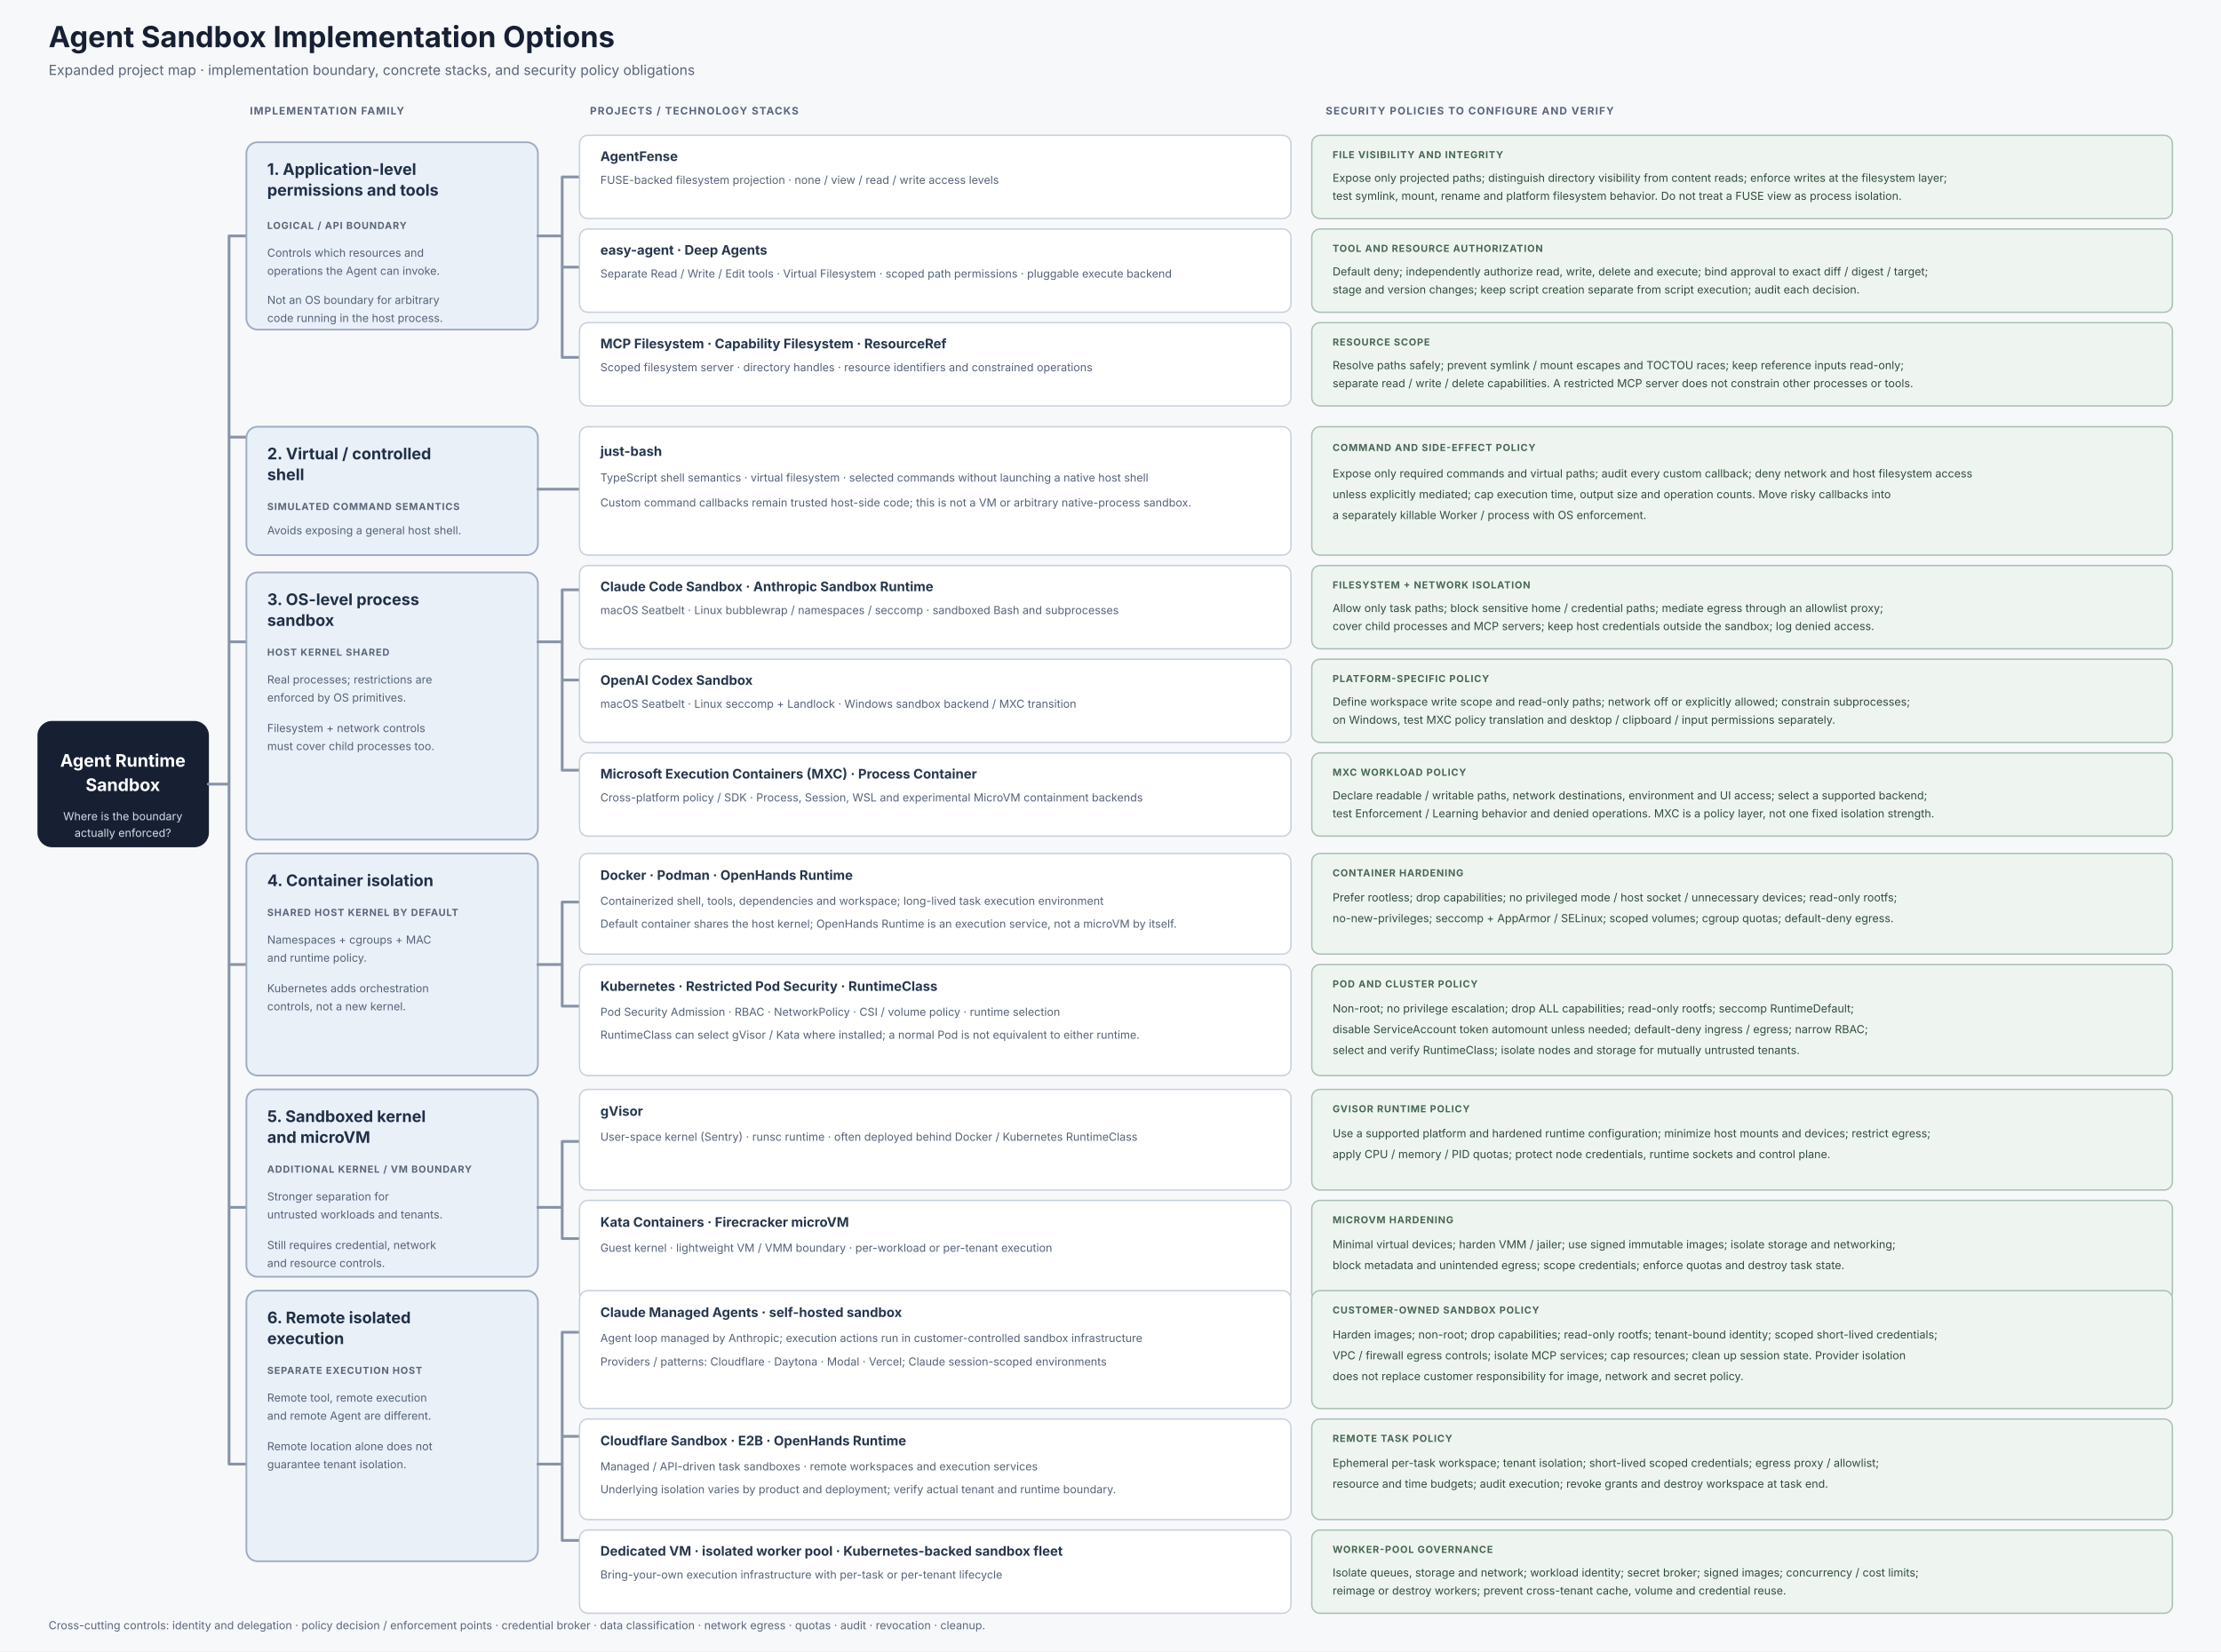
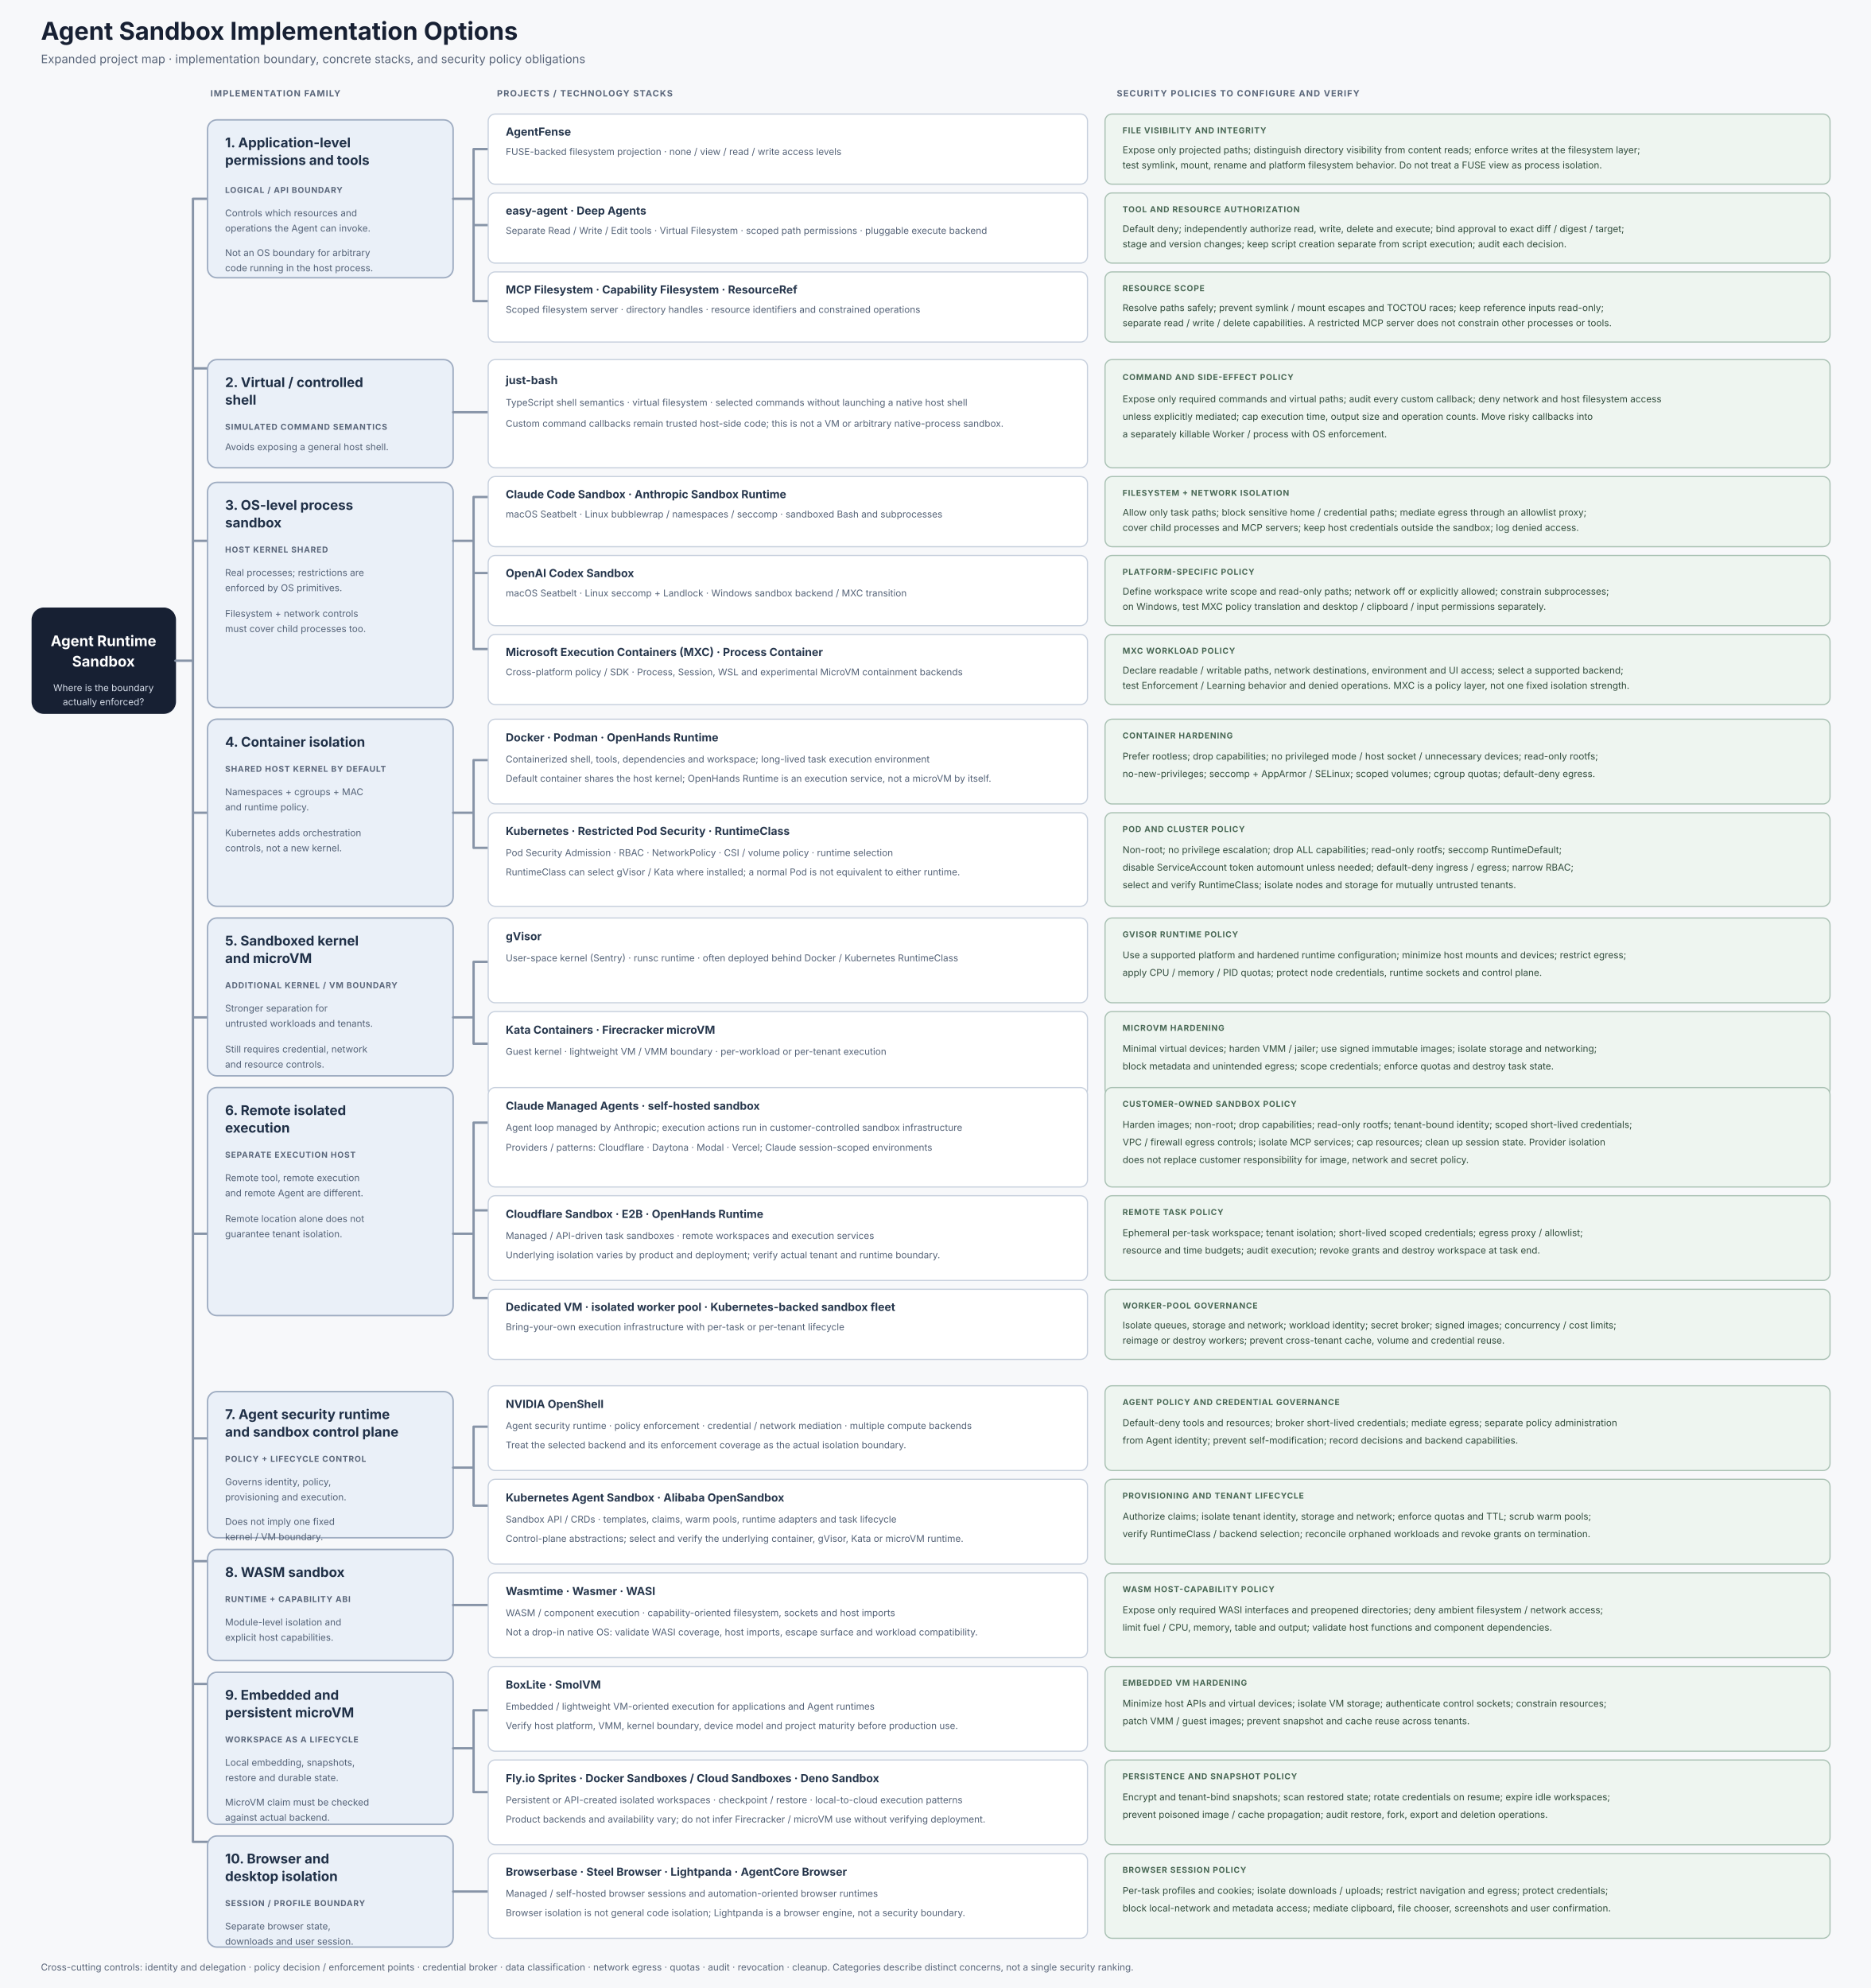
- <svg xmlns="http://www.w3.org/2000/svg" width="3200" height="2380" viewBox="0 0 3200 2380" role="img" aria-labelledby="title desc">
+ <svg xmlns="http://www.w3.org/2000/svg" width="3200" height="3400" viewBox="0 0 3200 3400" role="img" aria-labelledby="title desc">
  <defs>
    <style>
.bg{fill:#f7f8fa}.title{font:700 42px Inter,Arial,sans-serif;fill:#172033}.sub{font:20px Inter,Arial,sans-serif;fill:#596579}
.root{fill:#172033;stroke:#172033;stroke-width:2}.rootT{font:700 25px Inter,Arial,sans-serif;fill:#fff}
.branch{fill:none;stroke:#8794a7;stroke-width:4;stroke-linecap:round;stroke-linejoin:round}
.cat{fill:#eaf0f8;stroke:#9eacc1;stroke-width:2.5}.catT{font:700 23px Inter,Arial,sans-serif;fill:#203047}.catS{font:700 14px Inter,Arial,sans-serif;fill:#596579;letter-spacing:1px}
.tech{fill:#fff;stroke:#c7d0dd;stroke-width:2}.pol{fill:#eef5f0;stroke:#a9c1b3;stroke-width:2}
.techT{font:700 19px Inter,Arial,sans-serif;fill:#26364c}.techB{font:16px Inter,Arial,sans-serif;fill:#536176}
.polH{font:700 14px Inter,Arial,sans-serif;fill:#476653;letter-spacing:1px}.polT{font:16px Inter,Arial,sans-serif;fill:#304b3b}
.colH{font:700 15px Inter,Arial,sans-serif;fill:#596579;letter-spacing:1.4px}
.foot{font:16px Inter,Arial,sans-serif;fill:#596579}
</style>
  </defs>
-   <rect class="bg" width="3200" height="2380" />
+   <rect class="bg" width="3200" height="3400" />
  <text class="title" x="70" y="68">Agent Sandbox Implementation Options</text>
  <text class="sub" x="70" y="108">Expanded project map · implementation boundary, concrete stacks, and security policy obligations</text>
  <text class="colH" x="360" y="165">IMPLEMENTATION FAMILY</text>
  <text class="colH" x="850" y="165">PROJECTS / TECHNOLOGY STACKS</text>
  <text class="colH" x="1910" y="165">SECURITY POLICIES TO CONFIGURE AND VERIFY</text>
  <rect class="root" x="55" y="1040" width="245" height="180" rx="20" />
  <text class="rootT" x="177" y="1105" text-anchor="middle">Agent Runtime</text>
  <text class="rootT" x="177" y="1140" text-anchor="middle">Sandbox</text>
  <text x="177" y="1182" text-anchor="middle" style="font:16px Inter,Arial,sans-serif;fill:#d7deea">Where is the boundary</text>
  <text x="177" y="1206" text-anchor="middle" style="font:16px Inter,Arial,sans-serif;fill:#d7deea">actually enforced?</text>
-   <path class="branch" d="M300 1130 H330 V340 H355 M330 340 V630 H355 M330 630 V925 H355 M330 925 V1390 H355 M330 1390 V1740 H355 M330 1740 V2110 H355" />
+   <path class="branch" d="M300 1130 H330 V340 H355 M330 340 V630 H355 M330 630 V925 H355 M330 925 V1390 H355 M330 1390 V1740 H355 M330 1740 V2110 H355 M330 2110 V2460 H355 M330 2460 V2670 H355 M330 2670 V2880 H355 M330 2880 V3150 H355" />
  <rect class="cat" x="355" y="205" width="420" height="270" rx="16" />
  <text class="catT" x="385" y="252">1. Application-level</text>
  <text class="catT" x="385" y="282">permissions and tools</text>
  <text class="catS" x="385" y="330">LOGICAL / API BOUNDARY</text>
  <text class="techB" x="385" y="370">Controls which resources and</text>
  <text class="techB" x="385" y="396">operations the Agent can invoke.</text>
  <text class="techB" x="385" y="438">Not an OS boundary for arbitrary</text>
  <text class="techB" x="385" y="464">code running in the host process.</text>
  <path class="branch" d="M775 340 H810 V255 H835 M810 340 V385 H835 M810 340 V515 H835" />
  <rect class="tech" x="835" y="195" width="1025" height="120" rx="12" />
  <text class="techT" x="865" y="232">AgentFense</text>
  <text class="techB" x="865" y="265">FUSE-backed filesystem projection · none / view / read / write access levels</text>
  <rect class="pol" x="1890" y="195" width="1240" height="120" rx="12" />
  <text class="polH" x="1920" y="228">FILE VISIBILITY AND INTEGRITY</text>
  <text class="polT" x="1920" y="262">Expose only projected paths; distinguish directory visibility from content reads; enforce writes at the filesystem layer;</text>
  <text class="polT" x="1920" y="288">test symlink, mount, rename and platform filesystem behavior. Do not treat a FUSE view as process isolation.</text>
  <rect class="tech" x="835" y="330" width="1025" height="120" rx="12" />
  <text class="techT" x="865" y="367">easy-agent · Deep Agents</text>
  <text class="techB" x="865" y="400">Separate Read / Write / Edit tools · Virtual Filesystem · scoped path permissions · pluggable execute backend</text>
  <rect class="pol" x="1890" y="330" width="1240" height="120" rx="12" />
  <text class="polH" x="1920" y="363">TOOL AND RESOURCE AUTHORIZATION</text>
  <text class="polT" x="1920" y="397">Default deny; independently authorize read, write, delete and execute; bind approval to exact diff / digest / target;</text>
  <text class="polT" x="1920" y="423">stage and version changes; keep script creation separate from script execution; audit each decision.</text>
  <rect class="tech" x="835" y="465" width="1025" height="120" rx="12" />
  <text class="techT" x="865" y="502">MCP Filesystem · Capability Filesystem · ResourceRef</text>
  <text class="techB" x="865" y="535">Scoped filesystem server · directory handles · resource identifiers and constrained operations</text>
  <rect class="pol" x="1890" y="465" width="1240" height="120" rx="12" />
  <text class="polH" x="1920" y="498">RESOURCE SCOPE</text>
  <text class="polT" x="1920" y="532">Resolve paths safely; prevent symlink / mount escapes and TOCTOU races; keep reference inputs read-only;</text>
  <text class="polT" x="1920" y="558">separate read / write / delete capabilities. A restricted MCP server does not constrain other processes or tools.</text>
  <rect class="cat" x="355" y="615" width="420" height="185" rx="16" />
  <text class="catT" x="385" y="662">2. Virtual / controlled</text>
  <text class="catT" x="385" y="692">shell</text>
  <text class="catS" x="385" y="735">SIMULATED COMMAND SEMANTICS</text>
  <text class="techB" x="385" y="770">Avoids exposing a general host shell.</text>
  <path class="branch" d="M775 705 H835" />
  <rect class="tech" x="835" y="615" width="1025" height="185" rx="12" />
  <text class="techT" x="865" y="657">just-bash</text>
  <text class="techB" x="865" y="694">TypeScript shell semantics · virtual filesystem · selected commands without launching a native host shell</text>
  <text class="techB" x="865" y="730">Custom command callbacks remain trusted host-side code; this is not a VM or arbitrary native-process sandbox.</text>
  <rect class="pol" x="1890" y="615" width="1240" height="185" rx="12" />
  <text class="polH" x="1920" y="650">COMMAND AND SIDE-EFFECT POLICY</text>
  <text class="polT" x="1920" y="688">Expose only required commands and virtual paths; audit every custom callback; deny network and host filesystem access</text>
  <text class="polT" x="1920" y="718">unless explicitly mediated; cap execution time, output size and operation counts. Move risky callbacks into</text>
  <text class="polT" x="1920" y="748">a separately killable Worker / process with OS enforcement.</text>
  <rect class="cat" x="355" y="825" width="420" height="385" rx="16" />
  <text class="catT" x="385" y="872">3. OS-level process</text>
  <text class="catT" x="385" y="902">sandbox</text>
  <text class="catS" x="385" y="945">HOST KERNEL SHARED</text>
  <text class="techB" x="385" y="985">Real processes; restrictions are</text>
  <text class="techB" x="385" y="1011">enforced by OS primitives.</text>
  <text class="techB" x="385" y="1055">Filesystem + network controls</text>
  <text class="techB" x="385" y="1081">must cover child processes too.</text>
  <path class="branch" d="M775 925 H810 V850 H835 M810 925 V980 H835 M810 925 V1110 H835" />
  <rect class="tech" x="835" y="815" width="1025" height="120" rx="12" />
  <text class="techT" x="865" y="852">Claude Code Sandbox · Anthropic Sandbox Runtime</text>
  <text class="techB" x="865" y="885">macOS Seatbelt · Linux bubblewrap / namespaces / seccomp · sandboxed Bash and subprocesses</text>
  <rect class="pol" x="1890" y="815" width="1240" height="120" rx="12" />
  <text class="polH" x="1920" y="848">FILESYSTEM + NETWORK ISOLATION</text>
  <text class="polT" x="1920" y="882">Allow only task paths; block sensitive home / credential paths; mediate egress through an allowlist proxy;</text>
  <text class="polT" x="1920" y="908">cover child processes and MCP servers; keep host credentials outside the sandbox; log denied access.</text>
  <rect class="tech" x="835" y="950" width="1025" height="120" rx="12" />
  <text class="techT" x="865" y="987">OpenAI Codex Sandbox</text>
  <text class="techB" x="865" y="1020">macOS Seatbelt · Linux seccomp + Landlock · Windows sandbox backend / MXC transition</text>
  <rect class="pol" x="1890" y="950" width="1240" height="120" rx="12" />
  <text class="polH" x="1920" y="983">PLATFORM-SPECIFIC POLICY</text>
  <text class="polT" x="1920" y="1017">Define workspace write scope and read-only paths; network off or explicitly allowed; constrain subprocesses;</text>
  <text class="polT" x="1920" y="1043">on Windows, test MXC policy translation and desktop / clipboard / input permissions separately.</text>
  <rect class="tech" x="835" y="1085" width="1025" height="120" rx="12" />
  <text class="techT" x="865" y="1122">Microsoft Execution Containers (MXC) · Process Container</text>
  <text class="techB" x="865" y="1155">Cross-platform policy / SDK · Process, Session, WSL and experimental MicroVM containment backends</text>
  <rect class="pol" x="1890" y="1085" width="1240" height="120" rx="12" />
  <text class="polH" x="1920" y="1118">MXC WORKLOAD POLICY</text>
  <text class="polT" x="1920" y="1152">Declare readable / writable paths, network destinations, environment and UI access; select a supported backend;</text>
  <text class="polT" x="1920" y="1178">test Enforcement / Learning behavior and denied operations. MXC is a policy layer, not one fixed isolation strength.</text>
  <rect class="cat" x="355" y="1230" width="420" height="320" rx="16" />
  <text class="catT" x="385" y="1277">4. Container isolation</text>
  <text class="catS" x="385" y="1320">SHARED HOST KERNEL BY DEFAULT</text>
  <text class="techB" x="385" y="1360">Namespaces + cgroups + MAC</text>
  <text class="techB" x="385" y="1386">and runtime policy.</text>
  <text class="techB" x="385" y="1430">Kubernetes adds orchestration</text>
  <text class="techB" x="385" y="1456">controls, not a new kernel.</text>
  <path class="branch" d="M775 1390 H810 V1300 H835 M810 1390 V1450 H835" />
  <rect class="tech" x="835" y="1230" width="1025" height="145" rx="12" />
  <text class="techT" x="865" y="1268">Docker · Podman · OpenHands Runtime</text>
  <text class="techB" x="865" y="1304">Containerized shell, tools, dependencies and workspace; long-lived task execution environment</text>
  <text class="techB" x="865" y="1337">Default container shares the host kernel; OpenHands Runtime is an execution service, not a microVM by itself.</text>
  <rect class="pol" x="1890" y="1230" width="1240" height="145" rx="12" />
  <text class="polH" x="1920" y="1263">CONTAINER HARDENING</text>
  <text class="polT" x="1920" y="1299">Prefer rootless; drop capabilities; no privileged mode / host socket / unnecessary devices; read-only rootfs;</text>
  <text class="polT" x="1920" y="1329">no-new-privileges; seccomp + AppArmor / SELinux; scoped volumes; cgroup quotas; default-deny egress.</text>
  <rect class="tech" x="835" y="1390" width="1025" height="160" rx="12" />
  <text class="techT" x="865" y="1428">Kubernetes · Restricted Pod Security · RuntimeClass</text>
  <text class="techB" x="865" y="1464">Pod Security Admission · RBAC · NetworkPolicy · CSI / volume policy · runtime selection</text>
  <text class="techB" x="865" y="1497">RuntimeClass can select gVisor / Kata where installed; a normal Pod is not equivalent to either runtime.</text>
  <rect class="pol" x="1890" y="1390" width="1240" height="160" rx="12" />
  <text class="polH" x="1920" y="1423">POD AND CLUSTER POLICY</text>
  <text class="polT" x="1920" y="1459">Non-root; no privilege escalation; drop ALL capabilities; read-only rootfs; seccomp RuntimeDefault;</text>
  <text class="polT" x="1920" y="1489">disable ServiceAccount token automount unless needed; default-deny ingress / egress; narrow RBAC;</text>
  <text class="polT" x="1920" y="1519">select and verify RuntimeClass; isolate nodes and storage for mutually untrusted tenants.</text>
  <rect class="cat" x="355" y="1570" width="420" height="270" rx="16" />
  <text class="catT" x="385" y="1617">5. Sandboxed kernel</text>
  <text class="catT" x="385" y="1647">and microVM</text>
  <text class="catS" x="385" y="1690">ADDITIONAL KERNEL / VM BOUNDARY</text>
  <text class="techB" x="385" y="1730">Stronger separation for</text>
  <text class="techB" x="385" y="1756">untrusted workloads and tenants.</text>
  <text class="techB" x="385" y="1800">Still requires credential, network</text>
  <text class="techB" x="385" y="1826">and resource controls.</text>
  <path class="branch" d="M775 1740 H810 V1645 H835 M810 1740 V1785 H835" />
  <rect class="tech" x="835" y="1570" width="1025" height="145" rx="12" />
  <text class="techT" x="865" y="1608">gVisor</text>
  <text class="techB" x="865" y="1644">User-space kernel (Sentry) · runsc runtime · often deployed behind Docker / Kubernetes RuntimeClass</text>
  <rect class="pol" x="1890" y="1570" width="1240" height="145" rx="12" />
  <text class="polH" x="1920" y="1603">GVISOR RUNTIME POLICY</text>
  <text class="polT" x="1920" y="1639">Use a supported platform and hardened runtime configuration; minimize host mounts and devices; restrict egress;</text>
  <text class="polT" x="1920" y="1669">apply CPU / memory / PID quotas; protect node credentials, runtime sockets and control plane.</text>
  <rect class="tech" x="835" y="1730" width="1025" height="145" rx="12" />
  <text class="techT" x="865" y="1768">Kata Containers · Firecracker microVM</text>
  <text class="techB" x="865" y="1804">Guest kernel · lightweight VM / VMM boundary · per-workload or per-tenant execution</text>
  <rect class="pol" x="1890" y="1730" width="1240" height="145" rx="12" />
  <text class="polH" x="1920" y="1763">MICROVM HARDENING</text>
  <text class="polT" x="1920" y="1799">Minimal virtual devices; harden VMM / jailer; use signed immutable images; isolate storage and networking;</text>
  <text class="polT" x="1920" y="1829">block metadata and unintended egress; scope credentials; enforce quotas and destroy task state.</text>
  <rect class="cat" x="355" y="1860" width="420" height="390" rx="16" />
  <text class="catT" x="385" y="1907">6. Remote isolated</text>
  <text class="catT" x="385" y="1937">execution</text>
  <text class="catS" x="385" y="1980">SEPARATE EXECUTION HOST</text>
  <text class="techB" x="385" y="2020">Remote tool, remote execution</text>
  <text class="techB" x="385" y="2046">and remote Agent are different.</text>
  <text class="techB" x="385" y="2090">Remote location alone does not</text>
  <text class="techB" x="385" y="2116">guarantee tenant isolation.</text>
  <path class="branch" d="M775 2110 H810 V1920 H835 M810 2110 V2070 H835 M810 2110 V2220 H835" />
  <rect class="tech" x="835" y="1860" width="1025" height="170" rx="12" />
  <text class="techT" x="865" y="1898">Claude Managed Agents · self-hosted sandbox</text>
  <text class="techB" x="865" y="1934">Agent loop managed by Anthropic; execution actions run in customer-controlled sandbox infrastructure</text>
  <text class="techB" x="865" y="1968">Providers / patterns: Cloudflare · Daytona · Modal · Vercel; Claude session-scoped environments</text>
  <rect class="pol" x="1890" y="1860" width="1240" height="170" rx="12" />
  <text class="polH" x="1920" y="1893">CUSTOMER-OWNED SANDBOX POLICY</text>
  <text class="polT" x="1920" y="1929">Harden images; non-root; drop capabilities; read-only rootfs; tenant-bound identity; scoped short-lived credentials;</text>
  <text class="polT" x="1920" y="1959">VPC / firewall egress controls; isolate MCP services; cap resources; clean up session state. Provider isolation</text>
  <text class="polT" x="1920" y="1989">does not replace customer responsibility for image, network and secret policy.</text>
  <rect class="tech" x="835" y="2045" width="1025" height="145" rx="12" />
  <text class="techT" x="865" y="2083">Cloudflare Sandbox · E2B · OpenHands Runtime</text>
  <text class="techB" x="865" y="2119">Managed / API-driven task sandboxes · remote workspaces and execution services</text>
  <text class="techB" x="865" y="2152">Underlying isolation varies by product and deployment; verify actual tenant and runtime boundary.</text>
  <rect class="pol" x="1890" y="2045" width="1240" height="145" rx="12" />
  <text class="polH" x="1920" y="2078">REMOTE TASK POLICY</text>
  <text class="polT" x="1920" y="2114">Ephemeral per-task workspace; tenant isolation; short-lived scoped credentials; egress proxy / allowlist;</text>
  <text class="polT" x="1920" y="2144">resource and time budgets; audit execution; revoke grants and destroy workspace at task end.</text>
  <rect class="tech" x="835" y="2205" width="1025" height="120" rx="12" />
  <text class="techT" x="865" y="2242">Dedicated VM · isolated worker pool · Kubernetes-backed sandbox fleet</text>
  <text class="techB" x="865" y="2275">Bring-your-own execution infrastructure with per-task or per-tenant lifecycle</text>
  <rect class="pol" x="1890" y="2205" width="1240" height="120" rx="12" />
  <text class="polH" x="1920" y="2238">WORKER-POOL GOVERNANCE</text>
  <text class="polT" x="1920" y="2272">Isolate queues, storage and network; workload identity; secret broker; signed images; concurrency / cost limits;</text>
  <text class="polT" x="1920" y="2298">reimage or destroy workers; prevent cross-tenant cache, volume and credential reuse.</text>
-   <text class="foot" x="70" y="2348">Cross-cutting controls: identity and delegation · policy decision / enforcement points · credential broker · data classification · network egress · quotas · audit · revocation · cleanup.</text>
+   <rect class="cat" x="355" y="2380" width="420" height="250" rx="16" />
+   <text class="catT" x="385" y="2427">7. Agent security runtime</text>
+   <text class="catT" x="385" y="2457">and sandbox control plane</text>
+   <text class="catS" x="385" y="2500">POLICY + LIFECYCLE CONTROL</text>
+   <text class="techB" x="385" y="2540">Governs identity, policy,</text>
+   <text class="techB" x="385" y="2566">provisioning and execution.</text>
+   <text class="techB" x="385" y="2608">Does not imply one fixed</text>
+   <text class="techB" x="385" y="2634">kernel / VM boundary.</text>
+   <path class="branch" d="M775 2510 H810 V2440 H835 M810 2510 V2575 H835" />
+   <rect class="tech" x="835" y="2370" width="1025" height="145" rx="12" />
+   <text class="techT" x="865" y="2408">NVIDIA OpenShell</text>
+   <text class="techB" x="865" y="2444">Agent security runtime · policy enforcement · credential / network mediation · multiple compute backends</text>
+   <text class="techB" x="865" y="2477">Treat the selected backend and its enforcement coverage as the actual isolation boundary.</text>
+   <rect class="pol" x="1890" y="2370" width="1240" height="145" rx="12" />
+   <text class="polH" x="1920" y="2403">AGENT POLICY AND CREDENTIAL GOVERNANCE</text>
+   <text class="polT" x="1920" y="2439">Default-deny tools and resources; broker short-lived credentials; mediate egress; separate policy administration</text>
+   <text class="polT" x="1920" y="2469">from Agent identity; prevent self-modification; record decisions and backend capabilities.</text>
+   <rect class="tech" x="835" y="2530" width="1025" height="145" rx="12" />
+   <text class="techT" x="865" y="2568">Kubernetes Agent Sandbox · Alibaba OpenSandbox</text>
+   <text class="techB" x="865" y="2604">Sandbox API / CRDs · templates, claims, warm pools, runtime adapters and task lifecycle</text>
+   <text class="techB" x="865" y="2637">Control-plane abstractions; select and verify the underlying container, gVisor, Kata or microVM runtime.</text>
+   <rect class="pol" x="1890" y="2530" width="1240" height="145" rx="12" />
+   <text class="polH" x="1920" y="2563">PROVISIONING AND TENANT LIFECYCLE</text>
+   <text class="polT" x="1920" y="2599">Authorize claims; isolate tenant identity, storage and network; enforce quotas and TTL; scrub warm pools;</text>
+   <text class="polT" x="1920" y="2629">verify RuntimeClass / backend selection; reconcile orphaned workloads and revoke grants on termination.</text>
+   <rect class="cat" x="355" y="2650" width="420" height="190" rx="16" />
+   <text class="catT" x="385" y="2697">8. WASM sandbox</text>
+   <text class="catS" x="385" y="2740">RUNTIME + CAPABILITY ABI</text>
+   <text class="techB" x="385" y="2780">Module-level isolation and</text>
+   <text class="techB" x="385" y="2806">explicit host capabilities.</text>
+   <path class="branch" d="M775 2745 H835" />
+   <rect class="tech" x="835" y="2690" width="1025" height="145" rx="12" />
+   <text class="techT" x="865" y="2728">Wasmtime · Wasmer · WASI</text>
+   <text class="techB" x="865" y="2764">WASM / component execution · capability-oriented filesystem, sockets and host imports</text>
+   <text class="techB" x="865" y="2797">Not a drop-in native OS: validate WASI coverage, host imports, escape surface and workload compatibility.</text>
+   <rect class="pol" x="1890" y="2690" width="1240" height="145" rx="12" />
+   <text class="polH" x="1920" y="2723">WASM HOST-CAPABILITY POLICY</text>
+   <text class="polT" x="1920" y="2759">Expose only required WASI interfaces and preopened directories; deny ambient filesystem / network access;</text>
+   <text class="polT" x="1920" y="2789">limit fuel / CPU, memory, table and output; validate host functions and component dependencies.</text>
+   <rect class="cat" x="355" y="2860" width="420" height="260" rx="16" />
+   <text class="catT" x="385" y="2907">9. Embedded and</text>
+   <text class="catT" x="385" y="2937">persistent microVM</text>
+   <text class="catS" x="385" y="2980">WORKSPACE AS A LIFECYCLE</text>
+   <text class="techB" x="385" y="3020">Local embedding, snapshots,</text>
+   <text class="techB" x="385" y="3046">restore and durable state.</text>
+   <text class="techB" x="385" y="3088">MicroVM claim must be checked</text>
+   <text class="techB" x="385" y="3114">against actual backend.</text>
+   <path class="branch" d="M775 2990 H810 V2925 H835 M810 2990 V3065 H835" />
+   <rect class="tech" x="835" y="2850" width="1025" height="145" rx="12" />
+   <text class="techT" x="865" y="2888">BoxLite · SmolVM</text>
+   <text class="techB" x="865" y="2924">Embedded / lightweight VM-oriented execution for applications and Agent runtimes</text>
+   <text class="techB" x="865" y="2957">Verify host platform, VMM, kernel boundary, device model and project maturity before production use.</text>
+   <rect class="pol" x="1890" y="2850" width="1240" height="145" rx="12" />
+   <text class="polH" x="1920" y="2883">EMBEDDED VM HARDENING</text>
+   <text class="polT" x="1920" y="2919">Minimize host APIs and virtual devices; isolate VM storage; authenticate control sockets; constrain resources;</text>
+   <text class="polT" x="1920" y="2949">patch VMM / guest images; prevent snapshot and cache reuse across tenants.</text>
+   <rect class="tech" x="835" y="3010" width="1025" height="145" rx="12" />
+   <text class="techT" x="865" y="3048">Fly.io Sprites · Docker Sandboxes / Cloud Sandboxes · Deno Sandbox</text>
+   <text class="techB" x="865" y="3084">Persistent or API-created isolated workspaces · checkpoint / restore · local-to-cloud execution patterns</text>
+   <text class="techB" x="865" y="3117">Product backends and availability vary; do not infer Firecracker / microVM use without verifying deployment.</text>
+   <rect class="pol" x="1890" y="3010" width="1240" height="145" rx="12" />
+   <text class="polH" x="1920" y="3043">PERSISTENCE AND SNAPSHOT POLICY</text>
+   <text class="polT" x="1920" y="3079">Encrypt and tenant-bind snapshots; scan restored state; rotate credentials on resume; expire idle workspaces;</text>
+   <text class="polT" x="1920" y="3109">prevent poisoned image / cache propagation; audit restore, fork, export and deletion operations.</text>
+   <rect class="cat" x="355" y="3140" width="420" height="190" rx="16" />
+   <text class="catT" x="385" y="3187">10. Browser and</text>
+   <text class="catT" x="385" y="3217">desktop isolation</text>
+   <text class="catS" x="385" y="3260">SESSION / PROFILE BOUNDARY</text>
+   <text class="techB" x="385" y="3300">Separate browser state,</text>
+   <text class="techB" x="385" y="3326">downloads and user session.</text>
+   <path class="branch" d="M775 3235 H835" />
+   <rect class="tech" x="835" y="3170" width="1025" height="145" rx="12" />
+   <text class="techT" x="865" y="3208">Browserbase · Steel Browser · Lightpanda · AgentCore Browser</text>
+   <text class="techB" x="865" y="3244">Managed / self-hosted browser sessions and automation-oriented browser runtimes</text>
+   <text class="techB" x="865" y="3277">Browser isolation is not general code isolation; Lightpanda is a browser engine, not a security boundary.</text>
+   <rect class="pol" x="1890" y="3170" width="1240" height="145" rx="12" />
+   <text class="polH" x="1920" y="3203">BROWSER SESSION POLICY</text>
+   <text class="polT" x="1920" y="3239">Per-task profiles and cookies; isolate downloads / uploads; restrict navigation and egress; protect credentials;</text>
+   <text class="polT" x="1920" y="3269">block local-network and metadata access; mediate clipboard, file chooser, screenshots and user confirmation.</text>
+   <text class="foot" x="70" y="3370">Cross-cutting controls: identity and delegation · policy decision / enforcement points · credential broker · data classification · network egress · quotas · audit · revocation · cleanup. Categories describe distinct concerns, not a single security ranking.</text>
</svg>
